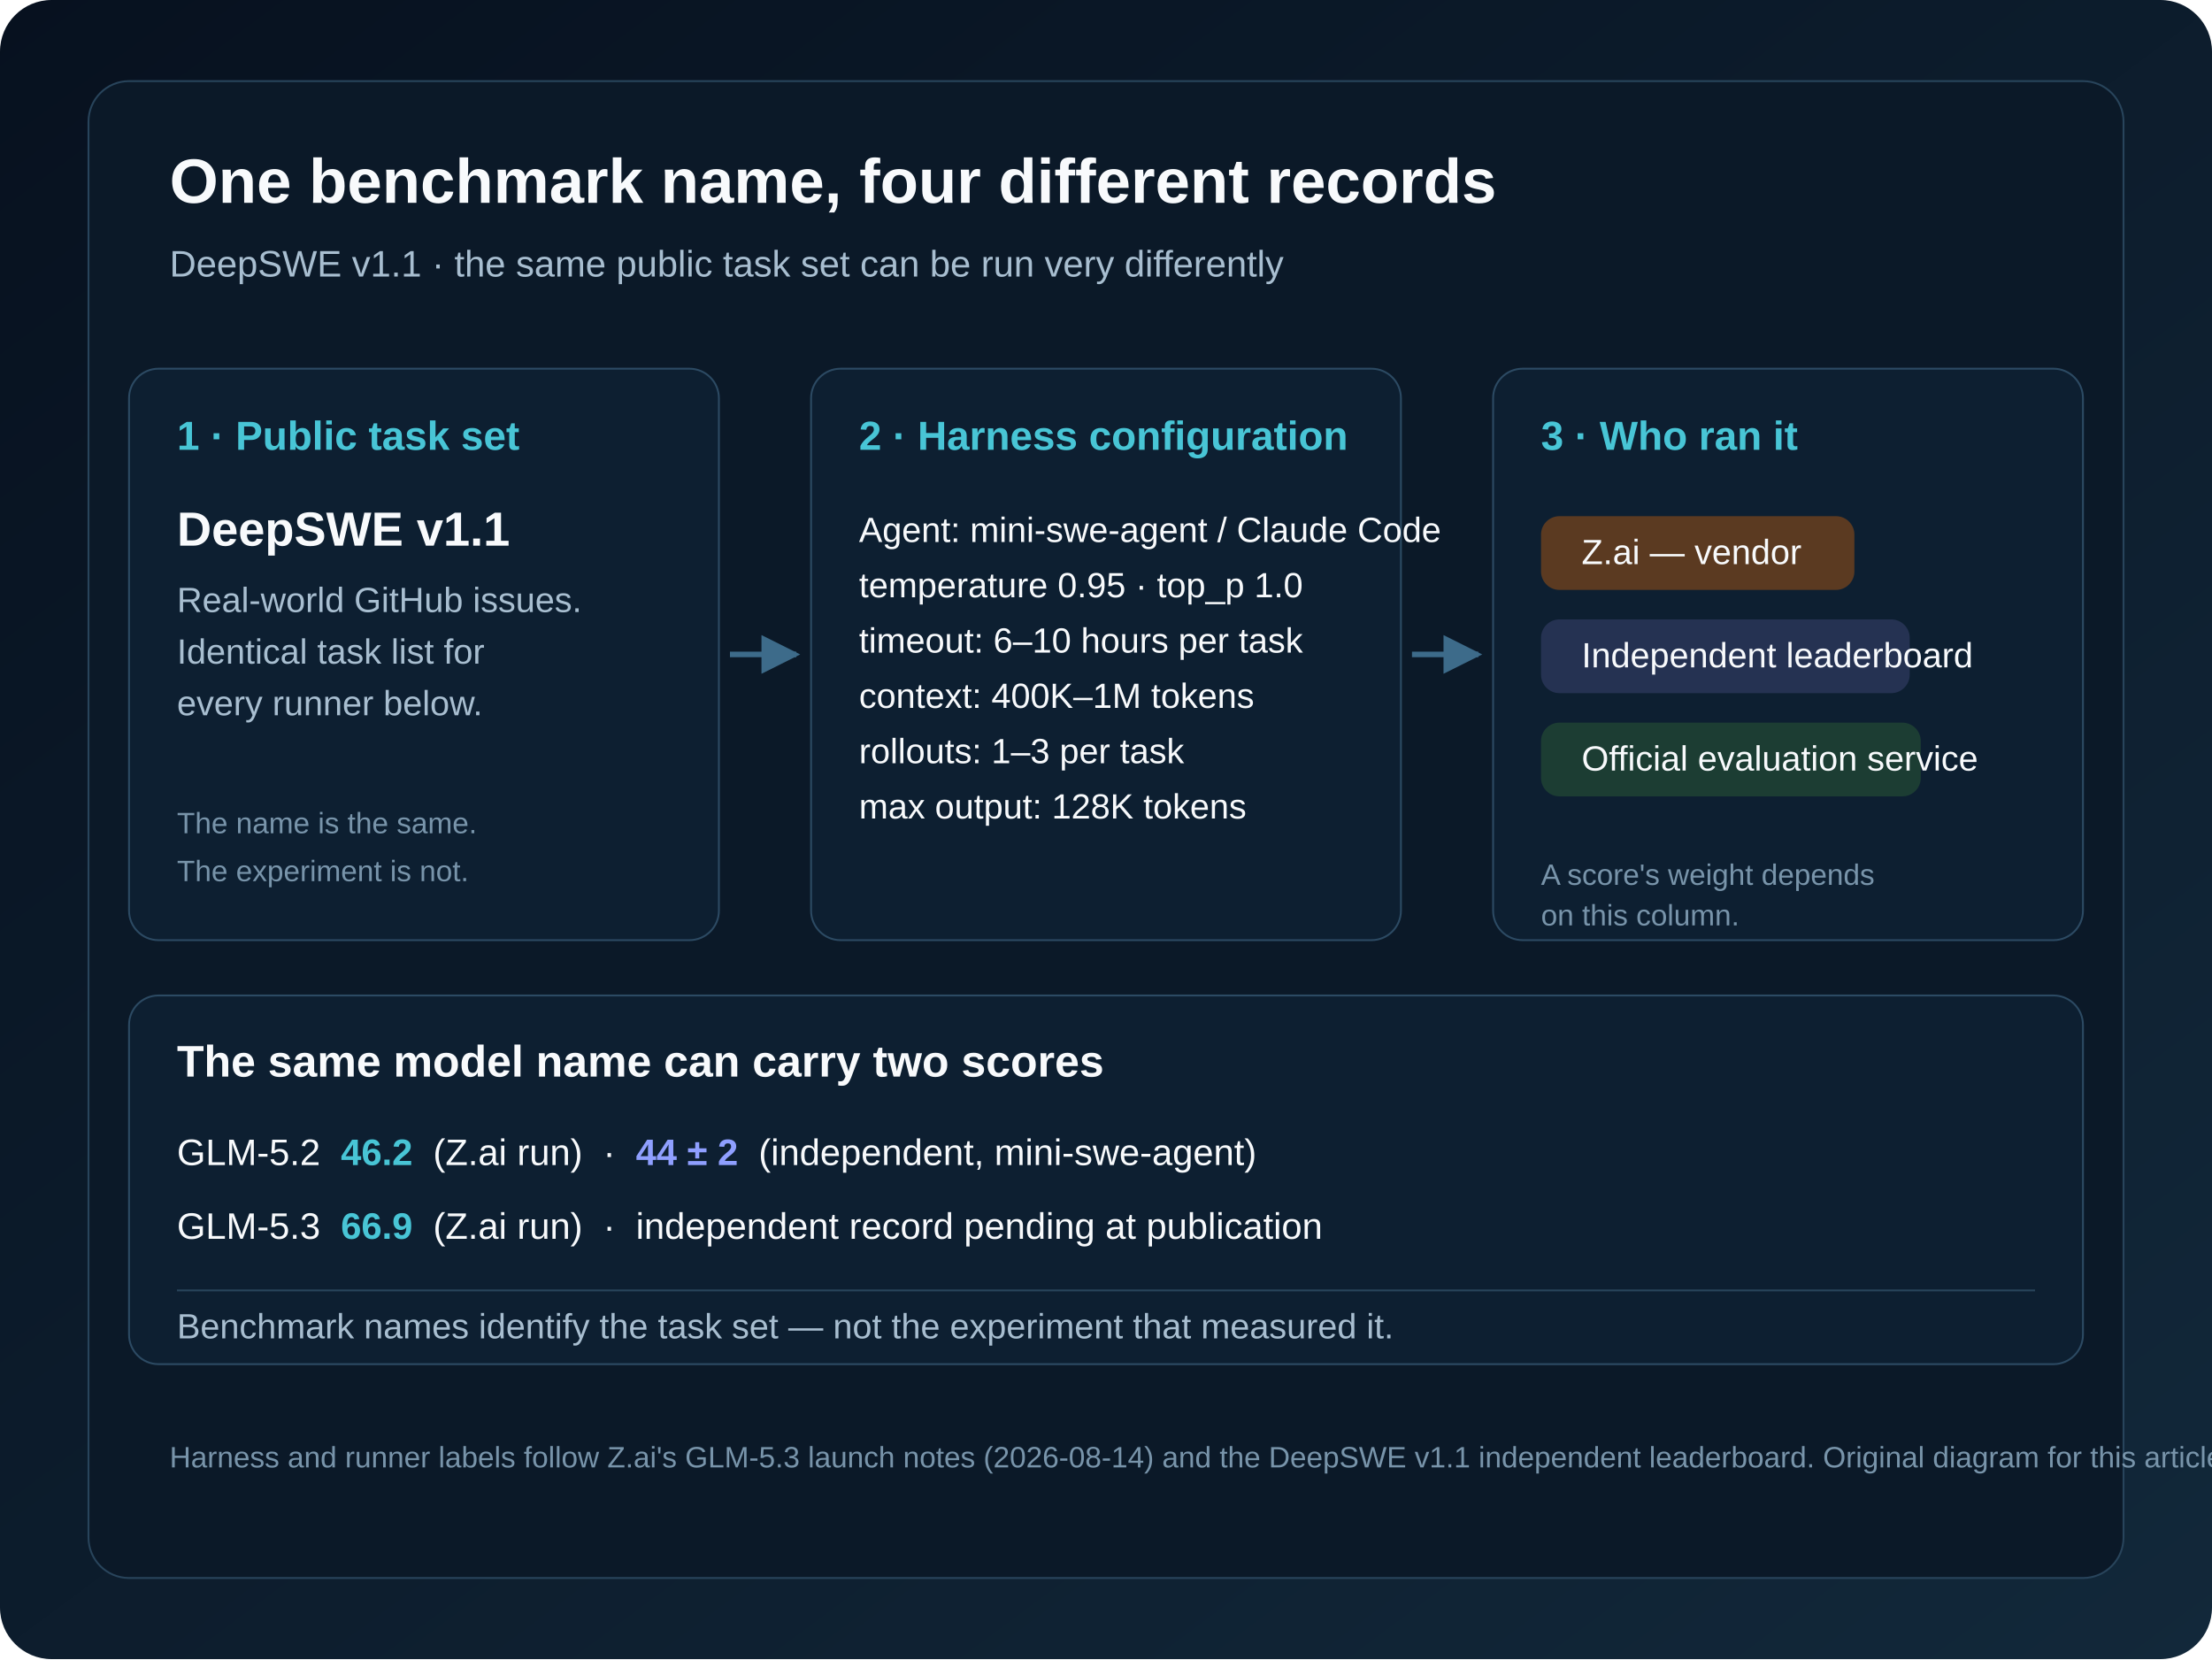
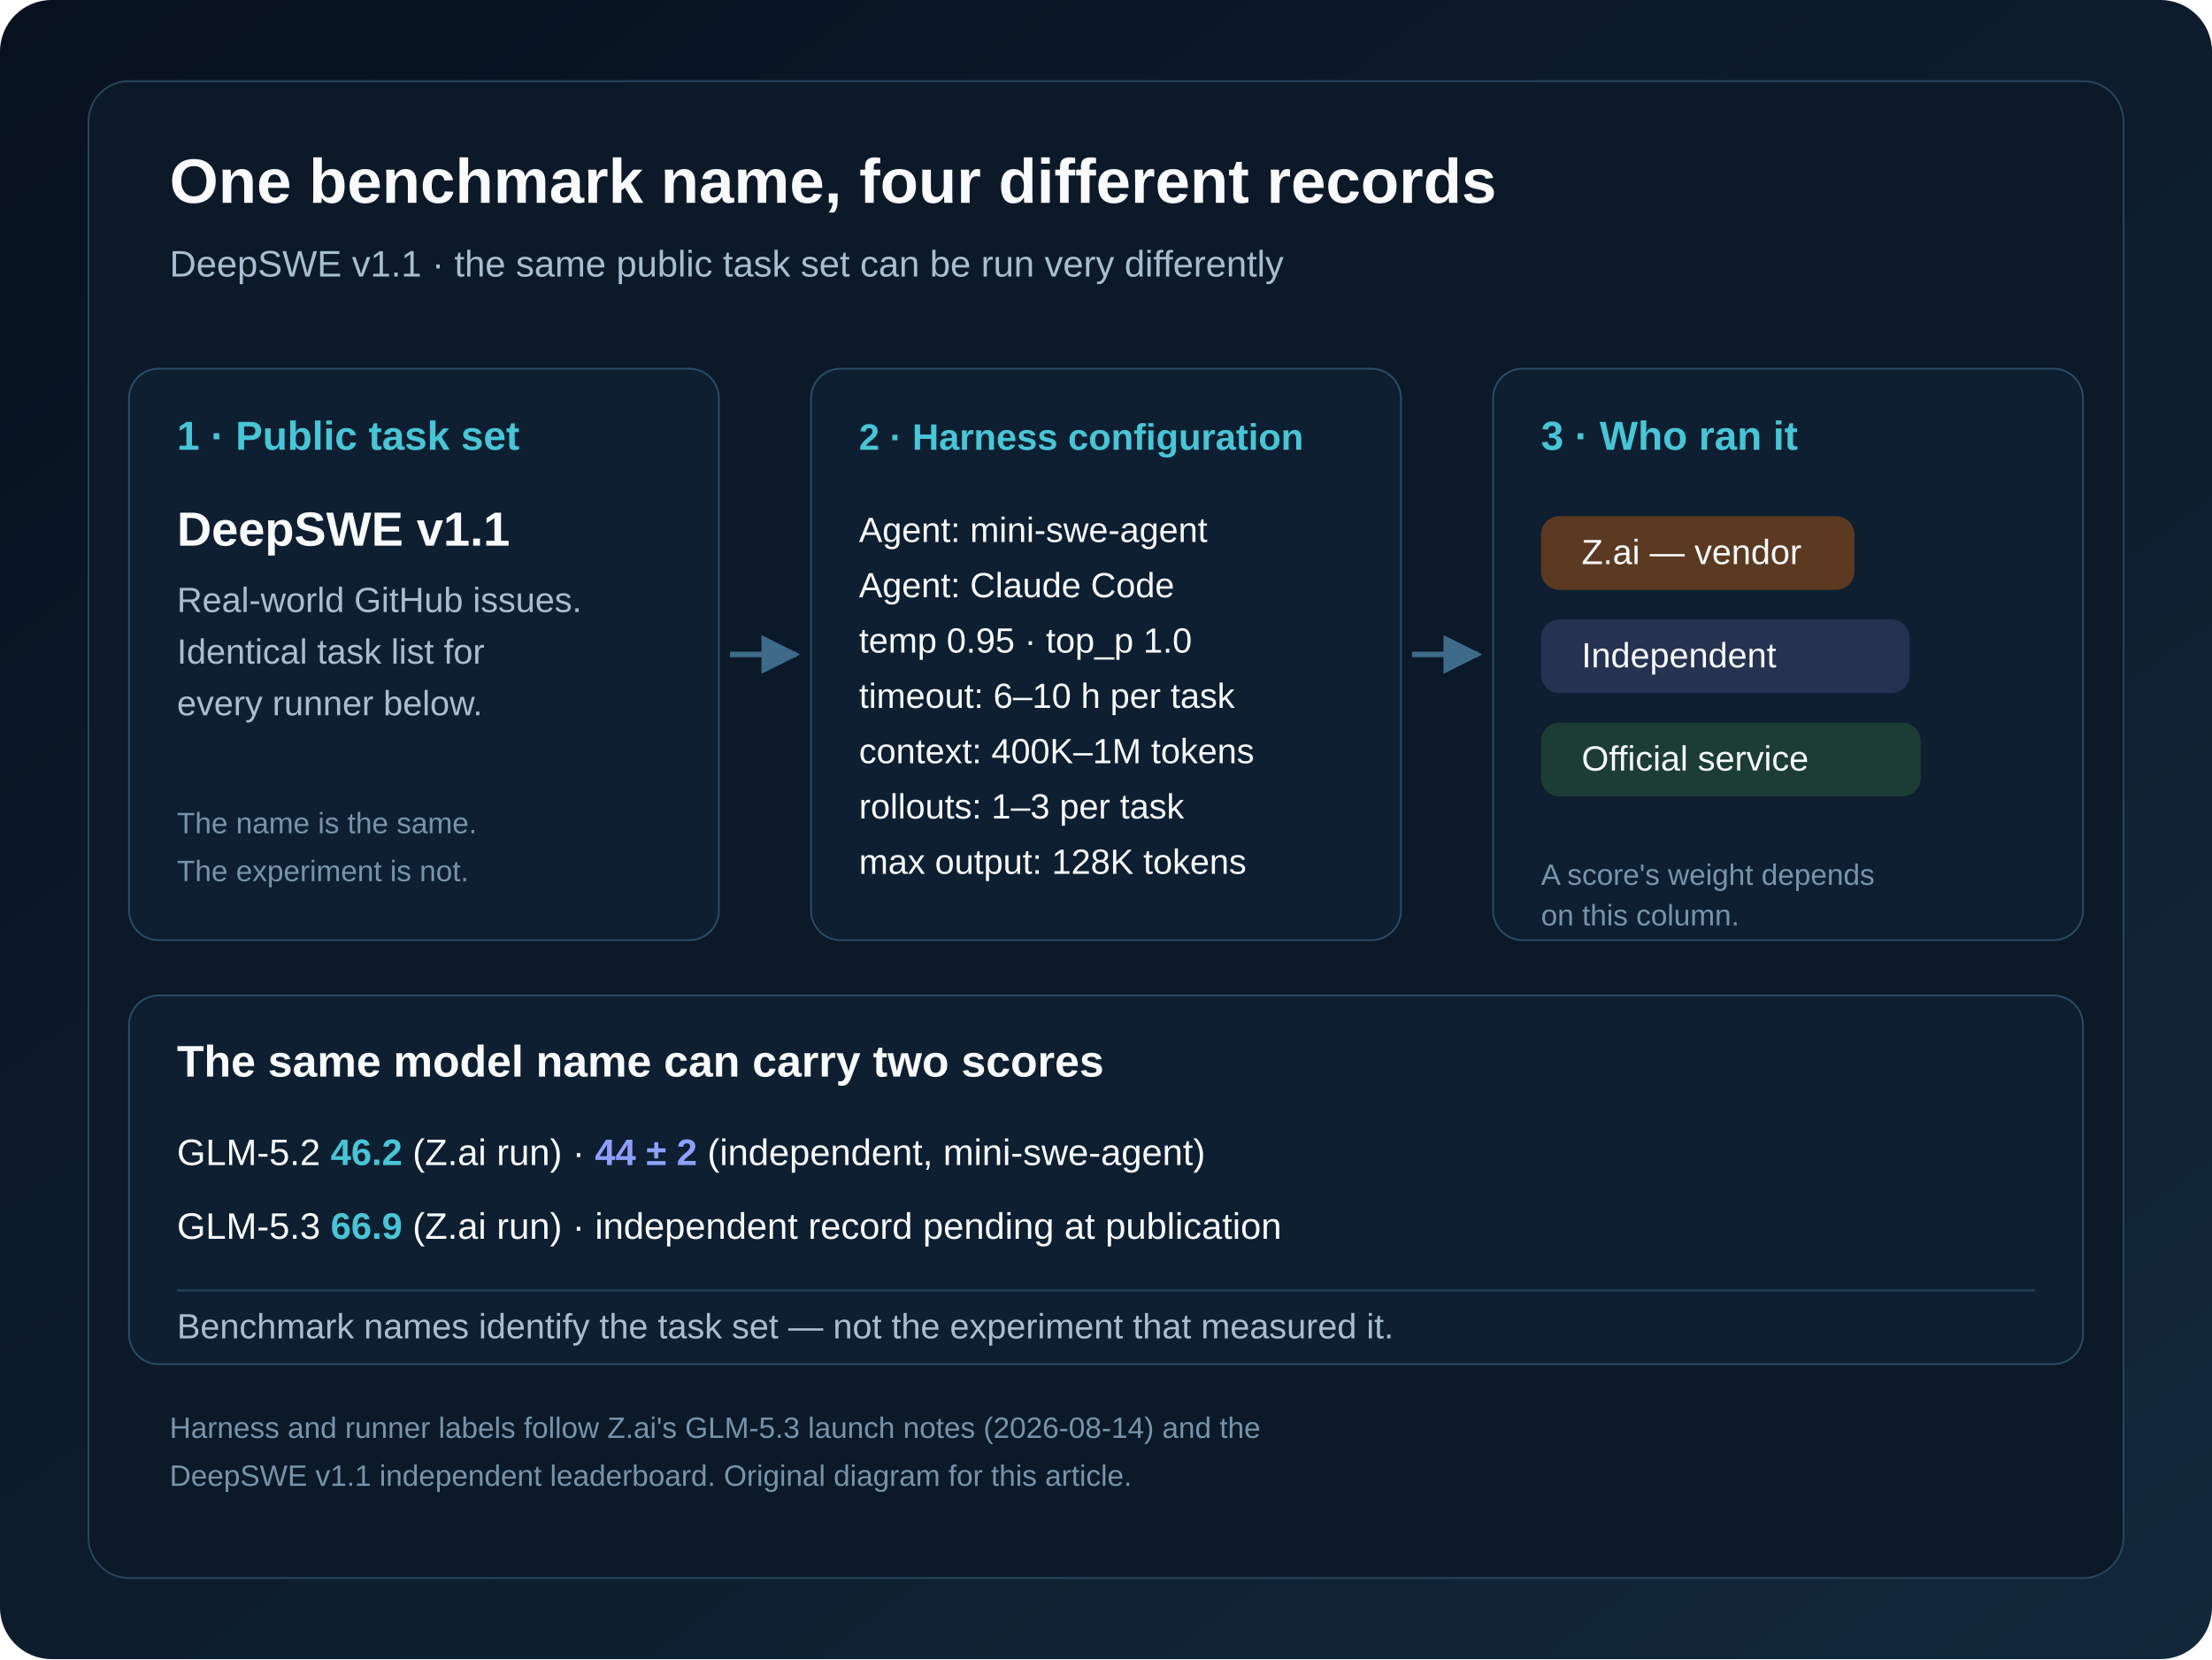
<svg xmlns="http://www.w3.org/2000/svg" viewBox="0 0 1200 900" role="img" aria-labelledby="title desc">
  <defs>
    <linearGradient id="bg" x1="0" x2="1" y1="0" y2="1">
      <stop offset="0" stop-color="#07111f" />
      <stop offset="1" stop-color="#12283a" />
    </linearGradient>
    <marker id="arrow" viewBox="0 0 10 10" refX="9" refY="5" markerWidth="7" markerHeight="7" orient="auto-start-reverse">
      <path d="M 0 0 L 10 5 L 0 10 z" fill="#3d6b8a" />
    </marker>
  </defs>
  <rect width="1200" height="900" rx="28" fill="url(#bg)" />
  <rect x="48" y="44" width="1104" height="812" rx="22" fill="#0b1928" stroke="#28445b" />
  <text x="92" y="110" fill="#f8fafc" font-family="Segoe UI, Arial, sans-serif" font-size="34" font-weight="700">One benchmark name, four different records</text>
  <text x="92" y="150" fill="#a8bed0" font-family="Segoe UI, Arial, sans-serif" font-size="20">DeepSWE v1.1 · the same public task set can be run very differently</text>
  <g font-family="Segoe UI, Arial, sans-serif">
    <rect x="70" y="200" width="320" height="310" rx="16" fill="#0d1f31" stroke="#2c4a63" />
    <text x="96" y="244" fill="#48c5d6" font-size="22" font-weight="700">1 · Public task set</text>
    <text x="96" y="296" fill="#f8fafc" font-size="26" font-weight="600">DeepSWE v1.1</text>
    <text x="96" y="332" fill="#a8bed0" font-size="19">Real-world GitHub issues.</text>
    <text x="96" y="360" fill="#a8bed0" font-size="19">Identical task list for</text>
    <text x="96" y="388" fill="#a8bed0" font-size="19">every runner below.</text>
    <text x="96" y="452" fill="#7894aa" font-size="16">The name is the same.</text>
    <text x="96" y="478" fill="#7894aa" font-size="16">The experiment is not.</text>
    <rect x="440" y="200" width="320" height="310" rx="16" fill="#0d1f31" stroke="#2c4a63" />
-     <text x="466" y="244" fill="#48c5d6" font-size="22" font-weight="700">2 · Harness configuration</text>
-     <text x="466" y="294" fill="#f8fafc" font-size="19">Agent: mini-swe-agent / Claude Code</text>
-     <text x="466" y="324" fill="#f8fafc" font-size="19">temperature 0.95 · top_p 1.0</text>
-     <text x="466" y="354" fill="#f8fafc" font-size="19">timeout: 6–10 hours per task</text>
-     <text x="466" y="384" fill="#f8fafc" font-size="19">context: 400K–1M tokens</text>
-     <text x="466" y="414" fill="#f8fafc" font-size="19">rollouts: 1–3 per task</text>
-     <text x="466" y="444" fill="#f8fafc" font-size="19">max output: 128K tokens</text>
+     <text x="466" y="244" fill="#48c5d6" font-size="20" font-weight="700">2 · Harness configuration</text>
+     <text x="466" y="294" fill="#f8fafc" font-size="19">Agent: mini-swe-agent</text>
+     <text x="466" y="324" fill="#f8fafc" font-size="19">Agent: Claude Code</text>
+     <text x="466" y="354" fill="#f8fafc" font-size="19">temp 0.95 · top_p 1.0</text>
+     <text x="466" y="384" fill="#f8fafc" font-size="19">timeout: 6–10 h per task</text>
+     <text x="466" y="414" fill="#f8fafc" font-size="19">context: 400K–1M tokens</text>
+     <text x="466" y="444" fill="#f8fafc" font-size="19">rollouts: 1–3 per task</text>
+     <text x="466" y="474" fill="#f8fafc" font-size="19">max output: 128K tokens</text>
    <rect x="810" y="200" width="320" height="310" rx="16" fill="#0d1f31" stroke="#2c4a63" />
    <text x="836" y="244" fill="#48c5d6" font-size="22" font-weight="700">3 · Who ran it</text>
    <rect x="836" y="280" width="170" height="40" rx="10" fill="#5b3a21" />
    <text x="858" y="306" fill="#f8fafc" font-size="19">Z.ai — vendor</text>
    <rect x="836" y="336" width="200" height="40" rx="10" fill="#253252" />
-     <text x="858" y="362" fill="#f8fafc" font-size="19">Independent leaderboard</text>
+     <text x="858" y="362" fill="#f8fafc" font-size="19">Independent</text>
    <rect x="836" y="392" width="206" height="40" rx="10" fill="#1c3d33" />
-     <text x="858" y="418" fill="#f8fafc" font-size="19">Official evaluation service</text>
+     <text x="858" y="418" fill="#f8fafc" font-size="19">Official service</text>
    <text x="836" y="480" fill="#7894aa" font-size="16">A score's weight depends</text>
    <text x="836" y="502" fill="#7894aa" font-size="16">on this column.</text>
    <line x1="396" y1="355" x2="432" y2="355" stroke="#3d6b8a" stroke-width="3" marker-end="url(#arrow)" />
    <line x1="766" y1="355" x2="802" y2="355" stroke="#3d6b8a" stroke-width="3" marker-end="url(#arrow)" />
  </g>
  <rect x="70" y="540" width="1060" height="200" rx="16" fill="#0d1f31" stroke="#2c4a63" />
  <text x="96" y="584" fill="#f8fafc" font-family="Segoe UI, Arial, sans-serif" font-size="24" font-weight="700">The same model name can carry two scores</text>
-   <text x="96" y="632" fill="#f8fafc" font-family="Segoe UI, Arial, sans-serif" font-size="20">GLM-5.2  <tspan fill="#48c5d6" font-weight="700">46.2</tspan>  (Z.ai run)  ·  <tspan fill="#8f9fff" font-weight="700">44 ± 2</tspan>  (independent, mini-swe-agent)</text>
-   <text x="96" y="672" fill="#f8fafc" font-family="Segoe UI, Arial, sans-serif" font-size="20">GLM-5.3  <tspan fill="#48c5d6" font-weight="700">66.9</tspan>  (Z.ai run)  ·  independent record pending at publication</text>
+   <text x="96" y="632" fill="#f8fafc" font-family="Segoe UI, Arial, sans-serif" font-size="20">GLM-5.2 <tspan fill="#48c5d6" font-weight="700">46.2</tspan> (Z.ai run) · <tspan fill="#8f9fff" font-weight="700">44 ± 2</tspan> (independent, mini-swe-agent)</text>
+   <text x="96" y="672" fill="#f8fafc" font-family="Segoe UI, Arial, sans-serif" font-size="20">GLM-5.3 <tspan fill="#48c5d6" font-weight="700">66.9</tspan> (Z.ai run) · independent record pending at publication</text>
  <line x1="96" y1="700" x2="1104" y2="700" stroke="#28445b" />
  <text x="96" y="726" fill="#a8bed0" font-family="Segoe UI, Arial, sans-serif" font-size="19">Benchmark names identify the task set — not the experiment that measured it.</text>
-   <text x="92" y="796" fill="#7894aa" font-family="Segoe UI, Arial, sans-serif" font-size="16">Harness and runner labels follow Z.ai's GLM-5.3 launch notes (2026-08-14) and the DeepSWE v1.1 independent leaderboard. Original diagram for this article.</text>
+   <text x="92" y="780" fill="#7894aa" font-family="Segoe UI, Arial, sans-serif" font-size="16">Harness and runner labels follow Z.ai's GLM-5.3 launch notes (2026-08-14) and the</text>
+   <text x="92" y="806" fill="#7894aa" font-family="Segoe UI, Arial, sans-serif" font-size="16">DeepSWE v1.1 independent leaderboard. Original diagram for this article.</text>
</svg>
